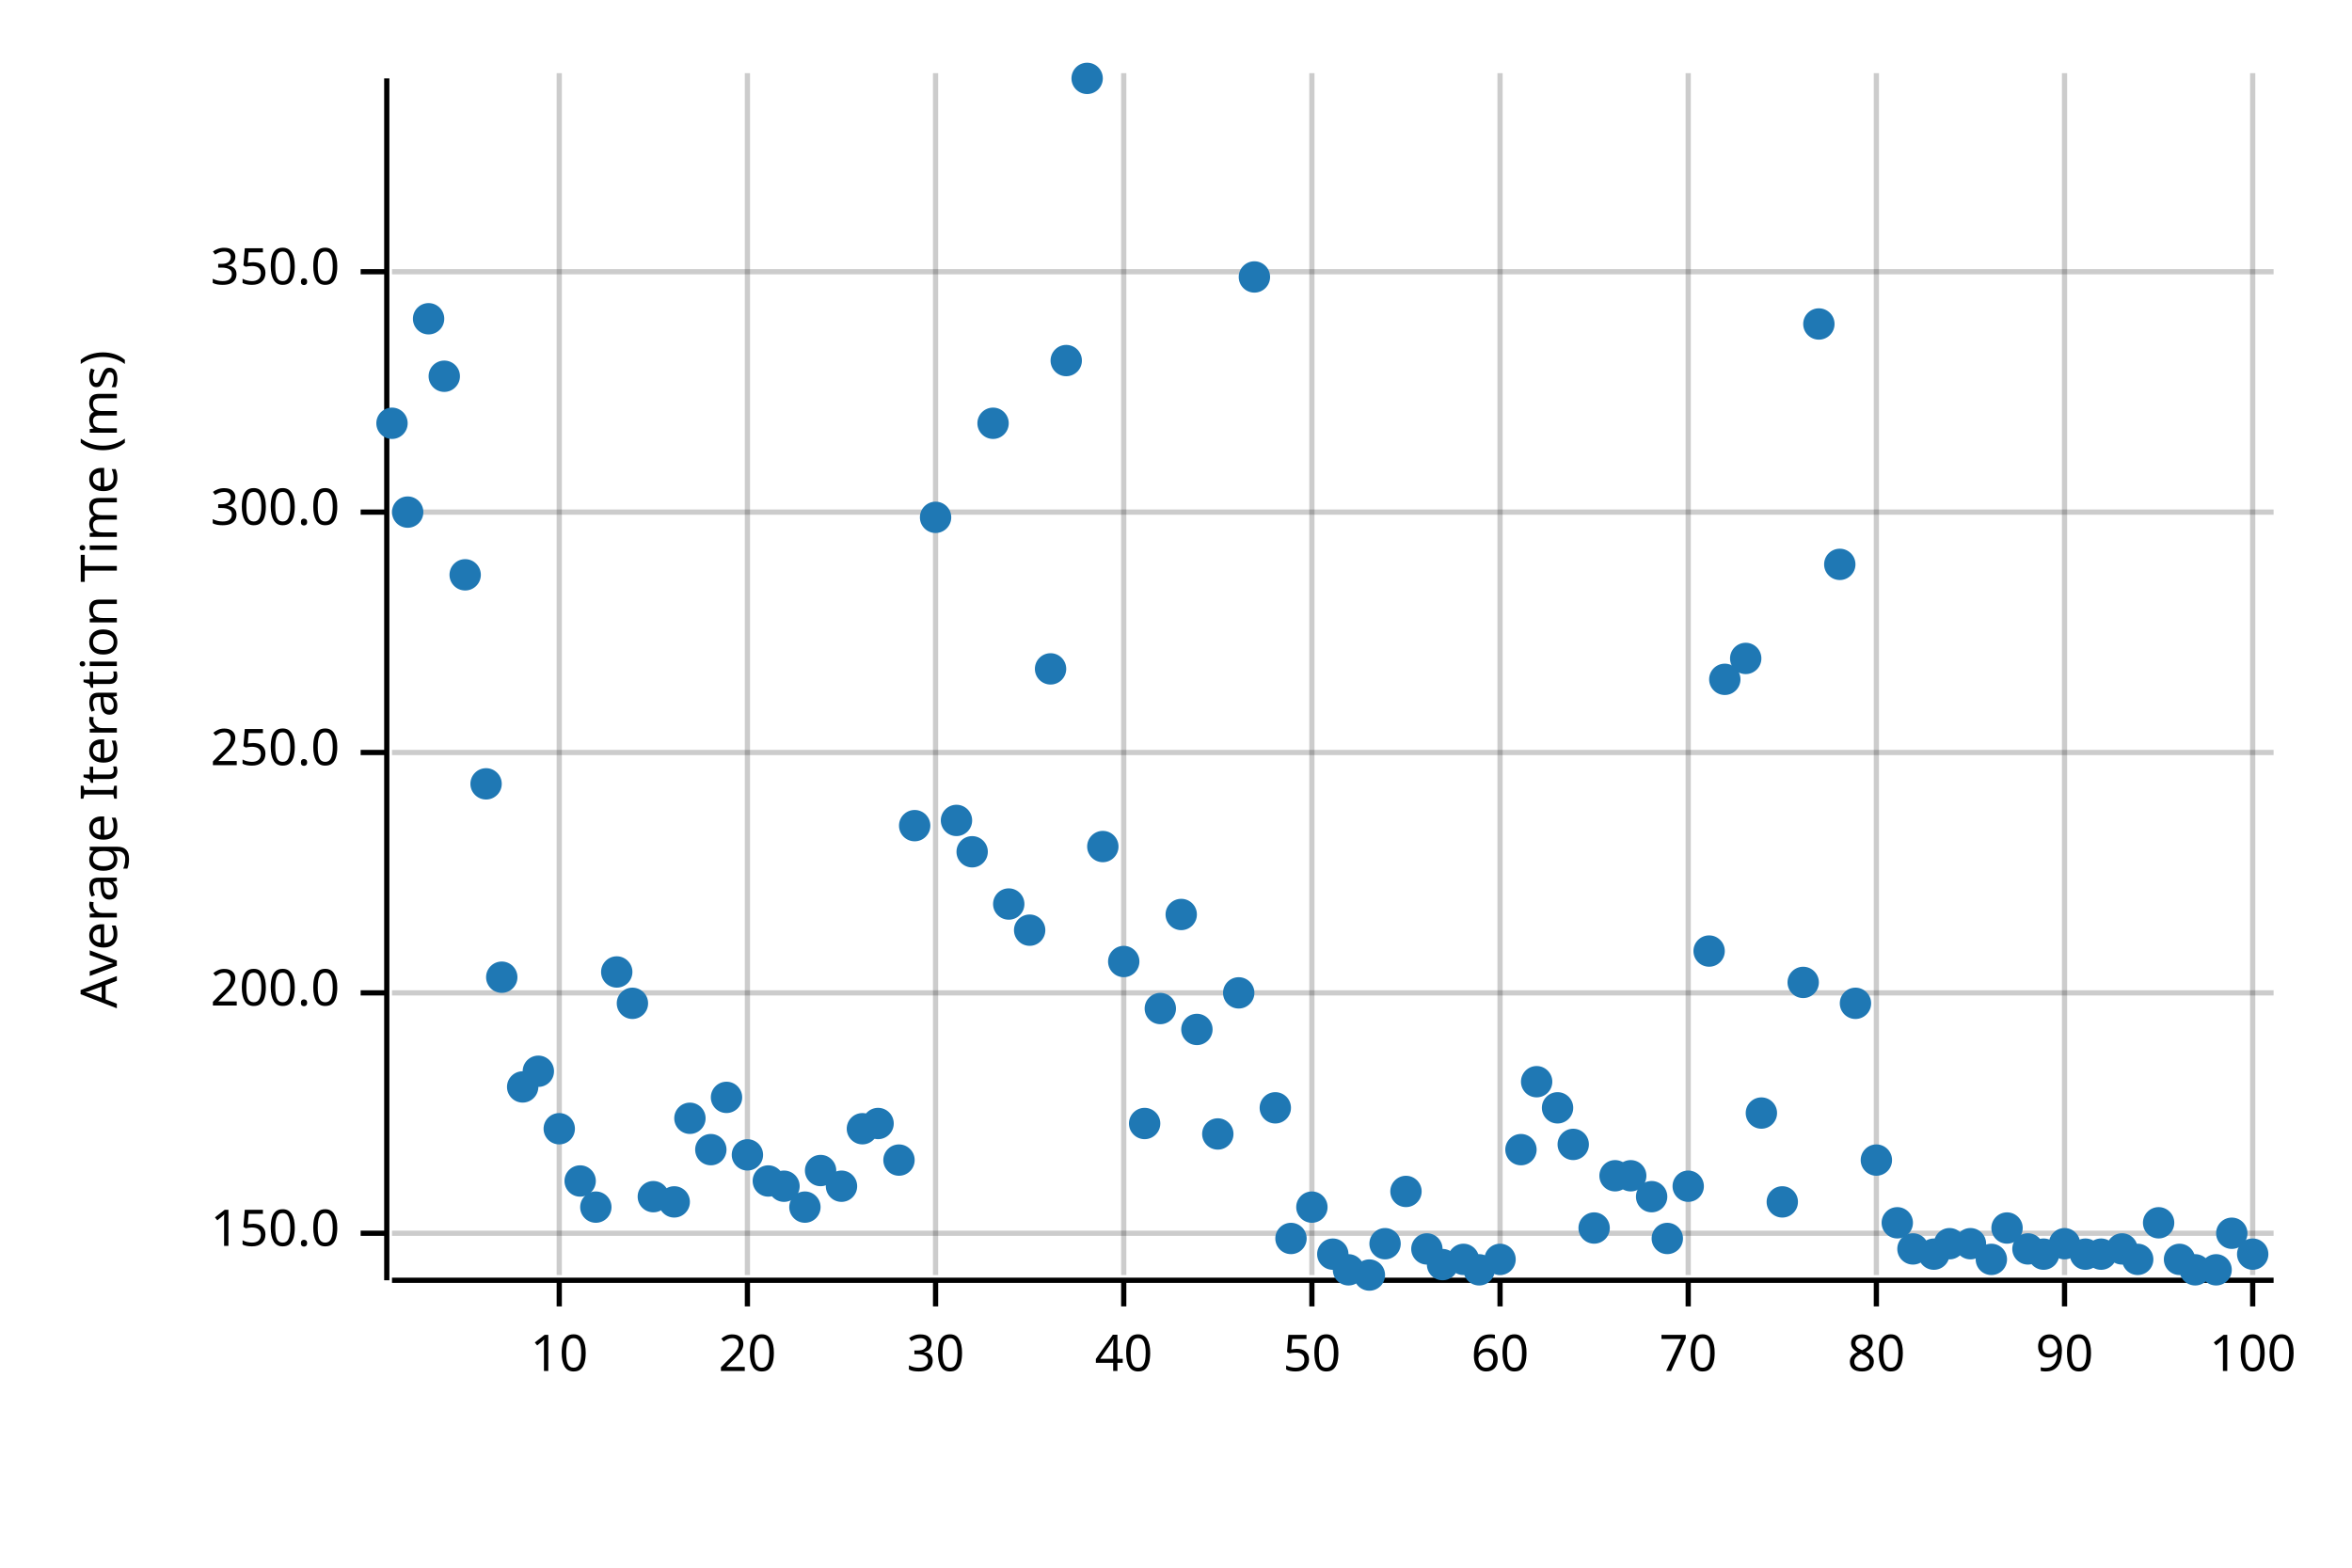
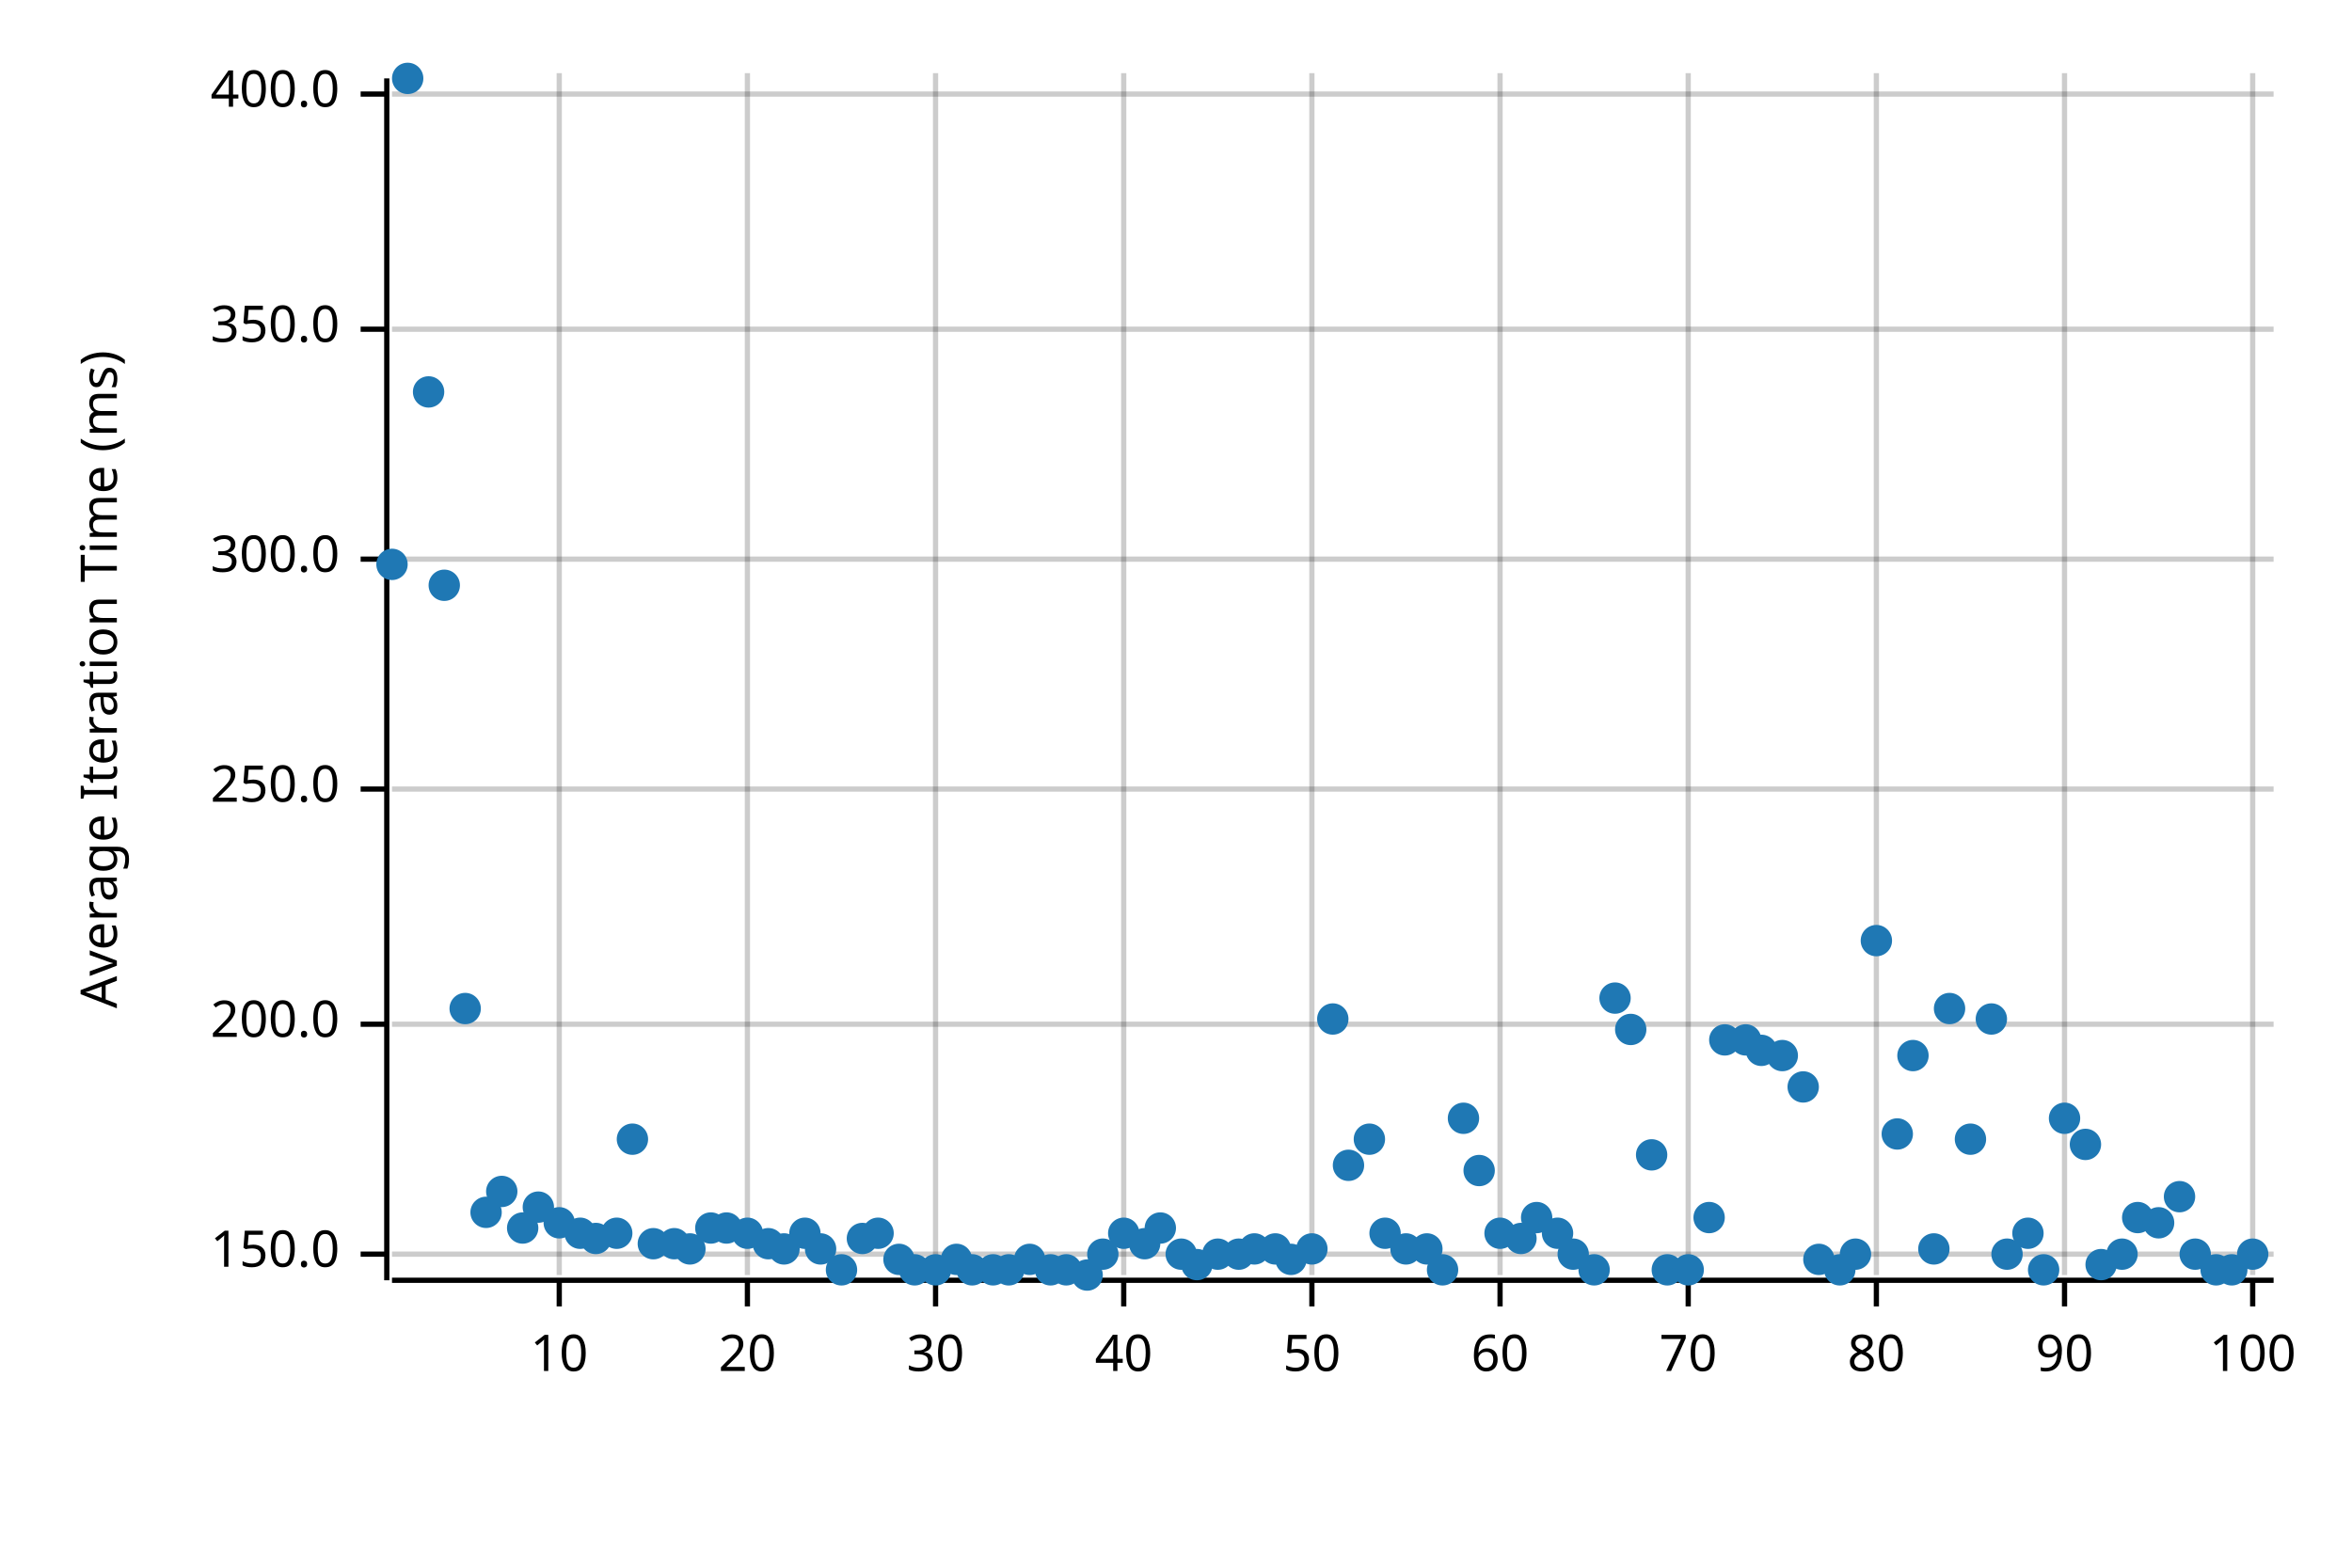
<svg xmlns="http://www.w3.org/2000/svg" width="450" height="300" viewBox="0 0 450 300">
  <text x="15" y="130" dy="0.76em" text-anchor="middle" font-family="sans-serif" font-size="9.677" opacity="1" fill="#000000" transform="rotate(270, 15, 130)">
Average Iteration Time (ms)
</text>
  <line opacity="0.2" stroke="#000000" stroke-width="1" x1="107" y1="244" x2="107" y2="14" />
  <line opacity="0.2" stroke="#000000" stroke-width="1" x1="143" y1="244" x2="143" y2="14" />
  <line opacity="0.2" stroke="#000000" stroke-width="1" x1="179" y1="244" x2="179" y2="14" />
  <line opacity="0.2" stroke="#000000" stroke-width="1" x1="215" y1="244" x2="215" y2="14" />
  <line opacity="0.2" stroke="#000000" stroke-width="1" x1="251" y1="244" x2="251" y2="14" />
  <line opacity="0.2" stroke="#000000" stroke-width="1" x1="287" y1="244" x2="287" y2="14" />
  <line opacity="0.2" stroke="#000000" stroke-width="1" x1="323" y1="244" x2="323" y2="14" />
  <line opacity="0.2" stroke="#000000" stroke-width="1" x1="359" y1="244" x2="359" y2="14" />
  <line opacity="0.2" stroke="#000000" stroke-width="1" x1="395" y1="244" x2="395" y2="14" />
  <line opacity="0.2" stroke="#000000" stroke-width="1" x1="431" y1="244" x2="431" y2="14" />
-   <line opacity="0.2" stroke="#000000" stroke-width="1" x1="75" y1="236" x2="435" y2="236" />
-   <line opacity="0.2" stroke="#000000" stroke-width="1" x1="75" y1="190" x2="435" y2="190" />
-   <line opacity="0.2" stroke="#000000" stroke-width="1" x1="75" y1="144" x2="435" y2="144" />
-   <line opacity="0.2" stroke="#000000" stroke-width="1" x1="75" y1="98" x2="435" y2="98" />
-   <line opacity="0.2" stroke="#000000" stroke-width="1" x1="75" y1="52" x2="435" y2="52" />
+   <line opacity="0.2" stroke="#000000" stroke-width="1" x1="75" y1="240" x2="435" y2="240" />
+   <line opacity="0.2" stroke="#000000" stroke-width="1" x1="75" y1="196" x2="435" y2="196" />
+   <line opacity="0.2" stroke="#000000" stroke-width="1" x1="75" y1="151" x2="435" y2="151" />
+   <line opacity="0.2" stroke="#000000" stroke-width="1" x1="75" y1="107" x2="435" y2="107" />
+   <line opacity="0.2" stroke="#000000" stroke-width="1" x1="75" y1="63" x2="435" y2="63" />
+   <line opacity="0.2" stroke="#000000" stroke-width="1" x1="75" y1="18" x2="435" y2="18" />
  <polyline fill="none" opacity="1" stroke="#000000" stroke-width="1" points="74,15 74,245 " />
-   <text x="65" y="236" dy="0.5ex" text-anchor="end" font-family="sans-serif" font-size="9.677" opacity="1" fill="#000000">
+   <text x="65" y="240" dy="0.5ex" text-anchor="end" font-family="sans-serif" font-size="9.677" opacity="1" fill="#000000">
150.0
</text>
-   <polyline fill="none" opacity="1" stroke="#000000" stroke-width="1" points="69,236 74,236 " />
-   <text x="65" y="190" dy="0.5ex" text-anchor="end" font-family="sans-serif" font-size="9.677" opacity="1" fill="#000000">
+   <polyline fill="none" opacity="1" stroke="#000000" stroke-width="1" points="69,240 74,240 " />
+   <text x="65" y="196" dy="0.5ex" text-anchor="end" font-family="sans-serif" font-size="9.677" opacity="1" fill="#000000">
200.0
</text>
-   <polyline fill="none" opacity="1" stroke="#000000" stroke-width="1" points="69,190 74,190 " />
-   <text x="65" y="144" dy="0.5ex" text-anchor="end" font-family="sans-serif" font-size="9.677" opacity="1" fill="#000000">
+   <polyline fill="none" opacity="1" stroke="#000000" stroke-width="1" points="69,196 74,196 " />
+   <text x="65" y="151" dy="0.5ex" text-anchor="end" font-family="sans-serif" font-size="9.677" opacity="1" fill="#000000">
250.0
</text>
-   <polyline fill="none" opacity="1" stroke="#000000" stroke-width="1" points="69,144 74,144 " />
-   <text x="65" y="98" dy="0.5ex" text-anchor="end" font-family="sans-serif" font-size="9.677" opacity="1" fill="#000000">
+   <polyline fill="none" opacity="1" stroke="#000000" stroke-width="1" points="69,151 74,151 " />
+   <text x="65" y="107" dy="0.5ex" text-anchor="end" font-family="sans-serif" font-size="9.677" opacity="1" fill="#000000">
300.0
</text>
-   <polyline fill="none" opacity="1" stroke="#000000" stroke-width="1" points="69,98 74,98 " />
-   <text x="65" y="52" dy="0.5ex" text-anchor="end" font-family="sans-serif" font-size="9.677" opacity="1" fill="#000000">
+   <polyline fill="none" opacity="1" stroke="#000000" stroke-width="1" points="69,107 74,107 " />
+   <text x="65" y="63" dy="0.5ex" text-anchor="end" font-family="sans-serif" font-size="9.677" opacity="1" fill="#000000">
350.0
</text>
-   <polyline fill="none" opacity="1" stroke="#000000" stroke-width="1" points="69,52 74,52 " />
+   <polyline fill="none" opacity="1" stroke="#000000" stroke-width="1" points="69,63 74,63 " />
+   <text x="65" y="18" dy="0.5ex" text-anchor="end" font-family="sans-serif" font-size="9.677" opacity="1" fill="#000000">
+ 400.0
+ </text>
+   <polyline fill="none" opacity="1" stroke="#000000" stroke-width="1" points="69,18 74,18 " />
  <polyline fill="none" opacity="1" stroke="#000000" stroke-width="1" points="75,245 435,245 " />
  <text x="107" y="255" dy="0.76em" text-anchor="middle" font-family="sans-serif" font-size="9.677" opacity="1" fill="#000000">
10
</text>
  <polyline fill="none" opacity="1" stroke="#000000" stroke-width="1" points="107,245 107,250 " />
  <text x="143" y="255" dy="0.76em" text-anchor="middle" font-family="sans-serif" font-size="9.677" opacity="1" fill="#000000">
20
</text>
  <polyline fill="none" opacity="1" stroke="#000000" stroke-width="1" points="143,245 143,250 " />
  <text x="179" y="255" dy="0.76em" text-anchor="middle" font-family="sans-serif" font-size="9.677" opacity="1" fill="#000000">
30
</text>
  <polyline fill="none" opacity="1" stroke="#000000" stroke-width="1" points="179,245 179,250 " />
  <text x="215" y="255" dy="0.76em" text-anchor="middle" font-family="sans-serif" font-size="9.677" opacity="1" fill="#000000">
40
</text>
  <polyline fill="none" opacity="1" stroke="#000000" stroke-width="1" points="215,245 215,250 " />
  <text x="251" y="255" dy="0.76em" text-anchor="middle" font-family="sans-serif" font-size="9.677" opacity="1" fill="#000000">
50
</text>
  <polyline fill="none" opacity="1" stroke="#000000" stroke-width="1" points="251,245 251,250 " />
  <text x="287" y="255" dy="0.76em" text-anchor="middle" font-family="sans-serif" font-size="9.677" opacity="1" fill="#000000">
60
</text>
  <polyline fill="none" opacity="1" stroke="#000000" stroke-width="1" points="287,245 287,250 " />
  <text x="323" y="255" dy="0.76em" text-anchor="middle" font-family="sans-serif" font-size="9.677" opacity="1" fill="#000000">
70
</text>
  <polyline fill="none" opacity="1" stroke="#000000" stroke-width="1" points="323,245 323,250 " />
  <text x="359" y="255" dy="0.76em" text-anchor="middle" font-family="sans-serif" font-size="9.677" opacity="1" fill="#000000">
80
</text>
  <polyline fill="none" opacity="1" stroke="#000000" stroke-width="1" points="359,245 359,250 " />
  <text x="395" y="255" dy="0.76em" text-anchor="middle" font-family="sans-serif" font-size="9.677" opacity="1" fill="#000000">
90
</text>
  <polyline fill="none" opacity="1" stroke="#000000" stroke-width="1" points="395,245 395,250 " />
  <text x="431" y="255" dy="0.76em" text-anchor="middle" font-family="sans-serif" font-size="9.677" opacity="1" fill="#000000">
100
</text>
  <polyline fill="none" opacity="1" stroke="#000000" stroke-width="1" points="431,245 431,250 " />
-   <circle cx="75" cy="81" r="3" opacity="1" fill="#1F78B4" stroke="none" stroke-width="1" />
-   <circle cx="78" cy="98" r="3" opacity="1" fill="#1F78B4" stroke="none" stroke-width="1" />
-   <circle cx="82" cy="61" r="3" opacity="1" fill="#1F78B4" stroke="none" stroke-width="1" />
-   <circle cx="85" cy="72" r="3" opacity="1" fill="#1F78B4" stroke="none" stroke-width="1" />
-   <circle cx="89" cy="110" r="3" opacity="1" fill="#1F78B4" stroke="none" stroke-width="1" />
-   <circle cx="93" cy="150" r="3" opacity="1" fill="#1F78B4" stroke="none" stroke-width="1" />
-   <circle cx="96" cy="187" r="3" opacity="1" fill="#1F78B4" stroke="none" stroke-width="1" />
-   <circle cx="100" cy="208" r="3" opacity="1" fill="#1F78B4" stroke="none" stroke-width="1" />
-   <circle cx="103" cy="205" r="3" opacity="1" fill="#1F78B4" stroke="none" stroke-width="1" />
-   <circle cx="107" cy="216" r="3" opacity="1" fill="#1F78B4" stroke="none" stroke-width="1" />
-   <circle cx="111" cy="226" r="3" opacity="1" fill="#1F78B4" stroke="none" stroke-width="1" />
-   <circle cx="114" cy="231" r="3" opacity="1" fill="#1F78B4" stroke="none" stroke-width="1" />
-   <circle cx="118" cy="186" r="3" opacity="1" fill="#1F78B4" stroke="none" stroke-width="1" />
-   <circle cx="121" cy="192" r="3" opacity="1" fill="#1F78B4" stroke="none" stroke-width="1" />
-   <circle cx="125" cy="229" r="3" opacity="1" fill="#1F78B4" stroke="none" stroke-width="1" />
-   <circle cx="129" cy="230" r="3" opacity="1" fill="#1F78B4" stroke="none" stroke-width="1" />
-   <circle cx="132" cy="214" r="3" opacity="1" fill="#1F78B4" stroke="none" stroke-width="1" />
-   <circle cx="136" cy="220" r="3" opacity="1" fill="#1F78B4" stroke="none" stroke-width="1" />
-   <circle cx="139" cy="210" r="3" opacity="1" fill="#1F78B4" stroke="none" stroke-width="1" />
-   <circle cx="143" cy="221" r="3" opacity="1" fill="#1F78B4" stroke="none" stroke-width="1" />
-   <circle cx="147" cy="226" r="3" opacity="1" fill="#1F78B4" stroke="none" stroke-width="1" />
-   <circle cx="150" cy="227" r="3" opacity="1" fill="#1F78B4" stroke="none" stroke-width="1" />
-   <circle cx="154" cy="231" r="3" opacity="1" fill="#1F78B4" stroke="none" stroke-width="1" />
-   <circle cx="157" cy="224" r="3" opacity="1" fill="#1F78B4" stroke="none" stroke-width="1" />
-   <circle cx="161" cy="227" r="3" opacity="1" fill="#1F78B4" stroke="none" stroke-width="1" />
-   <circle cx="165" cy="216" r="3" opacity="1" fill="#1F78B4" stroke="none" stroke-width="1" />
-   <circle cx="168" cy="215" r="3" opacity="1" fill="#1F78B4" stroke="none" stroke-width="1" />
-   <circle cx="172" cy="222" r="3" opacity="1" fill="#1F78B4" stroke="none" stroke-width="1" />
-   <circle cx="175" cy="158" r="3" opacity="1" fill="#1F78B4" stroke="none" stroke-width="1" />
-   <circle cx="179" cy="99" r="3" opacity="1" fill="#1F78B4" stroke="none" stroke-width="1" />
-   <circle cx="183" cy="157" r="3" opacity="1" fill="#1F78B4" stroke="none" stroke-width="1" />
-   <circle cx="186" cy="163" r="3" opacity="1" fill="#1F78B4" stroke="none" stroke-width="1" />
-   <circle cx="190" cy="81" r="3" opacity="1" fill="#1F78B4" stroke="none" stroke-width="1" />
-   <circle cx="193" cy="173" r="3" opacity="1" fill="#1F78B4" stroke="none" stroke-width="1" />
-   <circle cx="197" cy="178" r="3" opacity="1" fill="#1F78B4" stroke="none" stroke-width="1" />
-   <circle cx="201" cy="128" r="3" opacity="1" fill="#1F78B4" stroke="none" stroke-width="1" />
-   <circle cx="204" cy="69" r="3" opacity="1" fill="#1F78B4" stroke="none" stroke-width="1" />
-   <circle cx="208" cy="15" r="3" opacity="1" fill="#1F78B4" stroke="none" stroke-width="1" />
-   <circle cx="211" cy="162" r="3" opacity="1" fill="#1F78B4" stroke="none" stroke-width="1" />
-   <circle cx="215" cy="184" r="3" opacity="1" fill="#1F78B4" stroke="none" stroke-width="1" />
-   <circle cx="219" cy="215" r="3" opacity="1" fill="#1F78B4" stroke="none" stroke-width="1" />
-   <circle cx="222" cy="193" r="3" opacity="1" fill="#1F78B4" stroke="none" stroke-width="1" />
-   <circle cx="226" cy="175" r="3" opacity="1" fill="#1F78B4" stroke="none" stroke-width="1" />
-   <circle cx="229" cy="197" r="3" opacity="1" fill="#1F78B4" stroke="none" stroke-width="1" />
-   <circle cx="233" cy="217" r="3" opacity="1" fill="#1F78B4" stroke="none" stroke-width="1" />
-   <circle cx="237" cy="190" r="3" opacity="1" fill="#1F78B4" stroke="none" stroke-width="1" />
-   <circle cx="240" cy="53" r="3" opacity="1" fill="#1F78B4" stroke="none" stroke-width="1" />
-   <circle cx="244" cy="212" r="3" opacity="1" fill="#1F78B4" stroke="none" stroke-width="1" />
-   <circle cx="247" cy="237" r="3" opacity="1" fill="#1F78B4" stroke="none" stroke-width="1" />
-   <circle cx="251" cy="231" r="3" opacity="1" fill="#1F78B4" stroke="none" stroke-width="1" />
-   <circle cx="255" cy="240" r="3" opacity="1" fill="#1F78B4" stroke="none" stroke-width="1" />
-   <circle cx="258" cy="243" r="3" opacity="1" fill="#1F78B4" stroke="none" stroke-width="1" />
-   <circle cx="262" cy="244" r="3" opacity="1" fill="#1F78B4" stroke="none" stroke-width="1" />
-   <circle cx="265" cy="238" r="3" opacity="1" fill="#1F78B4" stroke="none" stroke-width="1" />
-   <circle cx="269" cy="228" r="3" opacity="1" fill="#1F78B4" stroke="none" stroke-width="1" />
+   <circle cx="75" cy="108" r="3" opacity="1" fill="#1F78B4" stroke="none" stroke-width="1" />
+   <circle cx="78" cy="15" r="3" opacity="1" fill="#1F78B4" stroke="none" stroke-width="1" />
+   <circle cx="82" cy="75" r="3" opacity="1" fill="#1F78B4" stroke="none" stroke-width="1" />
+   <circle cx="85" cy="112" r="3" opacity="1" fill="#1F78B4" stroke="none" stroke-width="1" />
+   <circle cx="89" cy="193" r="3" opacity="1" fill="#1F78B4" stroke="none" stroke-width="1" />
+   <circle cx="93" cy="232" r="3" opacity="1" fill="#1F78B4" stroke="none" stroke-width="1" />
+   <circle cx="96" cy="228" r="3" opacity="1" fill="#1F78B4" stroke="none" stroke-width="1" />
+   <circle cx="100" cy="235" r="3" opacity="1" fill="#1F78B4" stroke="none" stroke-width="1" />
+   <circle cx="103" cy="231" r="3" opacity="1" fill="#1F78B4" stroke="none" stroke-width="1" />
+   <circle cx="107" cy="234" r="3" opacity="1" fill="#1F78B4" stroke="none" stroke-width="1" />
+   <circle cx="111" cy="236" r="3" opacity="1" fill="#1F78B4" stroke="none" stroke-width="1" />
+   <circle cx="114" cy="237" r="3" opacity="1" fill="#1F78B4" stroke="none" stroke-width="1" />
+   <circle cx="118" cy="236" r="3" opacity="1" fill="#1F78B4" stroke="none" stroke-width="1" />
+   <circle cx="121" cy="218" r="3" opacity="1" fill="#1F78B4" stroke="none" stroke-width="1" />
+   <circle cx="125" cy="238" r="3" opacity="1" fill="#1F78B4" stroke="none" stroke-width="1" />
+   <circle cx="129" cy="238" r="3" opacity="1" fill="#1F78B4" stroke="none" stroke-width="1" />
+   <circle cx="132" cy="239" r="3" opacity="1" fill="#1F78B4" stroke="none" stroke-width="1" />
+   <circle cx="136" cy="235" r="3" opacity="1" fill="#1F78B4" stroke="none" stroke-width="1" />
+   <circle cx="139" cy="235" r="3" opacity="1" fill="#1F78B4" stroke="none" stroke-width="1" />
+   <circle cx="143" cy="236" r="3" opacity="1" fill="#1F78B4" stroke="none" stroke-width="1" />
+   <circle cx="147" cy="238" r="3" opacity="1" fill="#1F78B4" stroke="none" stroke-width="1" />
+   <circle cx="150" cy="239" r="3" opacity="1" fill="#1F78B4" stroke="none" stroke-width="1" />
+   <circle cx="154" cy="236" r="3" opacity="1" fill="#1F78B4" stroke="none" stroke-width="1" />
+   <circle cx="157" cy="239" r="3" opacity="1" fill="#1F78B4" stroke="none" stroke-width="1" />
+   <circle cx="161" cy="243" r="3" opacity="1" fill="#1F78B4" stroke="none" stroke-width="1" />
+   <circle cx="165" cy="237" r="3" opacity="1" fill="#1F78B4" stroke="none" stroke-width="1" />
+   <circle cx="168" cy="236" r="3" opacity="1" fill="#1F78B4" stroke="none" stroke-width="1" />
+   <circle cx="172" cy="241" r="3" opacity="1" fill="#1F78B4" stroke="none" stroke-width="1" />
+   <circle cx="175" cy="243" r="3" opacity="1" fill="#1F78B4" stroke="none" stroke-width="1" />
+   <circle cx="179" cy="243" r="3" opacity="1" fill="#1F78B4" stroke="none" stroke-width="1" />
+   <circle cx="183" cy="241" r="3" opacity="1" fill="#1F78B4" stroke="none" stroke-width="1" />
+   <circle cx="186" cy="243" r="3" opacity="1" fill="#1F78B4" stroke="none" stroke-width="1" />
+   <circle cx="190" cy="243" r="3" opacity="1" fill="#1F78B4" stroke="none" stroke-width="1" />
+   <circle cx="193" cy="243" r="3" opacity="1" fill="#1F78B4" stroke="none" stroke-width="1" />
+   <circle cx="197" cy="241" r="3" opacity="1" fill="#1F78B4" stroke="none" stroke-width="1" />
+   <circle cx="201" cy="243" r="3" opacity="1" fill="#1F78B4" stroke="none" stroke-width="1" />
+   <circle cx="204" cy="243" r="3" opacity="1" fill="#1F78B4" stroke="none" stroke-width="1" />
+   <circle cx="208" cy="244" r="3" opacity="1" fill="#1F78B4" stroke="none" stroke-width="1" />
+   <circle cx="211" cy="240" r="3" opacity="1" fill="#1F78B4" stroke="none" stroke-width="1" />
+   <circle cx="215" cy="236" r="3" opacity="1" fill="#1F78B4" stroke="none" stroke-width="1" />
+   <circle cx="219" cy="238" r="3" opacity="1" fill="#1F78B4" stroke="none" stroke-width="1" />
+   <circle cx="222" cy="235" r="3" opacity="1" fill="#1F78B4" stroke="none" stroke-width="1" />
+   <circle cx="226" cy="240" r="3" opacity="1" fill="#1F78B4" stroke="none" stroke-width="1" />
+   <circle cx="229" cy="242" r="3" opacity="1" fill="#1F78B4" stroke="none" stroke-width="1" />
+   <circle cx="233" cy="240" r="3" opacity="1" fill="#1F78B4" stroke="none" stroke-width="1" />
+   <circle cx="237" cy="240" r="3" opacity="1" fill="#1F78B4" stroke="none" stroke-width="1" />
+   <circle cx="240" cy="239" r="3" opacity="1" fill="#1F78B4" stroke="none" stroke-width="1" />
+   <circle cx="244" cy="239" r="3" opacity="1" fill="#1F78B4" stroke="none" stroke-width="1" />
+   <circle cx="247" cy="241" r="3" opacity="1" fill="#1F78B4" stroke="none" stroke-width="1" />
+   <circle cx="251" cy="239" r="3" opacity="1" fill="#1F78B4" stroke="none" stroke-width="1" />
+   <circle cx="255" cy="195" r="3" opacity="1" fill="#1F78B4" stroke="none" stroke-width="1" />
+   <circle cx="258" cy="223" r="3" opacity="1" fill="#1F78B4" stroke="none" stroke-width="1" />
+   <circle cx="262" cy="218" r="3" opacity="1" fill="#1F78B4" stroke="none" stroke-width="1" />
+   <circle cx="265" cy="236" r="3" opacity="1" fill="#1F78B4" stroke="none" stroke-width="1" />
+   <circle cx="269" cy="239" r="3" opacity="1" fill="#1F78B4" stroke="none" stroke-width="1" />
  <circle cx="273" cy="239" r="3" opacity="1" fill="#1F78B4" stroke="none" stroke-width="1" />
-   <circle cx="276" cy="242" r="3" opacity="1" fill="#1F78B4" stroke="none" stroke-width="1" />
-   <circle cx="280" cy="241" r="3" opacity="1" fill="#1F78B4" stroke="none" stroke-width="1" />
-   <circle cx="283" cy="243" r="3" opacity="1" fill="#1F78B4" stroke="none" stroke-width="1" />
-   <circle cx="287" cy="241" r="3" opacity="1" fill="#1F78B4" stroke="none" stroke-width="1" />
-   <circle cx="291" cy="220" r="3" opacity="1" fill="#1F78B4" stroke="none" stroke-width="1" />
-   <circle cx="294" cy="207" r="3" opacity="1" fill="#1F78B4" stroke="none" stroke-width="1" />
-   <circle cx="298" cy="212" r="3" opacity="1" fill="#1F78B4" stroke="none" stroke-width="1" />
-   <circle cx="301" cy="219" r="3" opacity="1" fill="#1F78B4" stroke="none" stroke-width="1" />
-   <circle cx="305" cy="235" r="3" opacity="1" fill="#1F78B4" stroke="none" stroke-width="1" />
-   <circle cx="309" cy="225" r="3" opacity="1" fill="#1F78B4" stroke="none" stroke-width="1" />
-   <circle cx="312" cy="225" r="3" opacity="1" fill="#1F78B4" stroke="none" stroke-width="1" />
-   <circle cx="316" cy="229" r="3" opacity="1" fill="#1F78B4" stroke="none" stroke-width="1" />
-   <circle cx="319" cy="237" r="3" opacity="1" fill="#1F78B4" stroke="none" stroke-width="1" />
-   <circle cx="323" cy="227" r="3" opacity="1" fill="#1F78B4" stroke="none" stroke-width="1" />
-   <circle cx="327" cy="182" r="3" opacity="1" fill="#1F78B4" stroke="none" stroke-width="1" />
-   <circle cx="330" cy="130" r="3" opacity="1" fill="#1F78B4" stroke="none" stroke-width="1" />
-   <circle cx="334" cy="126" r="3" opacity="1" fill="#1F78B4" stroke="none" stroke-width="1" />
-   <circle cx="337" cy="213" r="3" opacity="1" fill="#1F78B4" stroke="none" stroke-width="1" />
-   <circle cx="341" cy="230" r="3" opacity="1" fill="#1F78B4" stroke="none" stroke-width="1" />
-   <circle cx="345" cy="188" r="3" opacity="1" fill="#1F78B4" stroke="none" stroke-width="1" />
-   <circle cx="348" cy="62" r="3" opacity="1" fill="#1F78B4" stroke="none" stroke-width="1" />
-   <circle cx="352" cy="108" r="3" opacity="1" fill="#1F78B4" stroke="none" stroke-width="1" />
-   <circle cx="355" cy="192" r="3" opacity="1" fill="#1F78B4" stroke="none" stroke-width="1" />
-   <circle cx="359" cy="222" r="3" opacity="1" fill="#1F78B4" stroke="none" stroke-width="1" />
-   <circle cx="363" cy="234" r="3" opacity="1" fill="#1F78B4" stroke="none" stroke-width="1" />
-   <circle cx="366" cy="239" r="3" opacity="1" fill="#1F78B4" stroke="none" stroke-width="1" />
-   <circle cx="370" cy="240" r="3" opacity="1" fill="#1F78B4" stroke="none" stroke-width="1" />
-   <circle cx="373" cy="238" r="3" opacity="1" fill="#1F78B4" stroke="none" stroke-width="1" />
-   <circle cx="377" cy="238" r="3" opacity="1" fill="#1F78B4" stroke="none" stroke-width="1" />
-   <circle cx="381" cy="241" r="3" opacity="1" fill="#1F78B4" stroke="none" stroke-width="1" />
-   <circle cx="384" cy="235" r="3" opacity="1" fill="#1F78B4" stroke="none" stroke-width="1" />
-   <circle cx="388" cy="239" r="3" opacity="1" fill="#1F78B4" stroke="none" stroke-width="1" />
-   <circle cx="391" cy="240" r="3" opacity="1" fill="#1F78B4" stroke="none" stroke-width="1" />
-   <circle cx="395" cy="238" r="3" opacity="1" fill="#1F78B4" stroke="none" stroke-width="1" />
-   <circle cx="399" cy="240" r="3" opacity="1" fill="#1F78B4" stroke="none" stroke-width="1" />
-   <circle cx="402" cy="240" r="3" opacity="1" fill="#1F78B4" stroke="none" stroke-width="1" />
-   <circle cx="406" cy="239" r="3" opacity="1" fill="#1F78B4" stroke="none" stroke-width="1" />
-   <circle cx="409" cy="241" r="3" opacity="1" fill="#1F78B4" stroke="none" stroke-width="1" />
+   <circle cx="276" cy="243" r="3" opacity="1" fill="#1F78B4" stroke="none" stroke-width="1" />
+   <circle cx="280" cy="214" r="3" opacity="1" fill="#1F78B4" stroke="none" stroke-width="1" />
+   <circle cx="283" cy="224" r="3" opacity="1" fill="#1F78B4" stroke="none" stroke-width="1" />
+   <circle cx="287" cy="236" r="3" opacity="1" fill="#1F78B4" stroke="none" stroke-width="1" />
+   <circle cx="291" cy="237" r="3" opacity="1" fill="#1F78B4" stroke="none" stroke-width="1" />
+   <circle cx="294" cy="233" r="3" opacity="1" fill="#1F78B4" stroke="none" stroke-width="1" />
+   <circle cx="298" cy="236" r="3" opacity="1" fill="#1F78B4" stroke="none" stroke-width="1" />
+   <circle cx="301" cy="240" r="3" opacity="1" fill="#1F78B4" stroke="none" stroke-width="1" />
+   <circle cx="305" cy="243" r="3" opacity="1" fill="#1F78B4" stroke="none" stroke-width="1" />
+   <circle cx="309" cy="191" r="3" opacity="1" fill="#1F78B4" stroke="none" stroke-width="1" />
+   <circle cx="312" cy="197" r="3" opacity="1" fill="#1F78B4" stroke="none" stroke-width="1" />
+   <circle cx="316" cy="221" r="3" opacity="1" fill="#1F78B4" stroke="none" stroke-width="1" />
+   <circle cx="319" cy="243" r="3" opacity="1" fill="#1F78B4" stroke="none" stroke-width="1" />
+   <circle cx="323" cy="243" r="3" opacity="1" fill="#1F78B4" stroke="none" stroke-width="1" />
+   <circle cx="327" cy="233" r="3" opacity="1" fill="#1F78B4" stroke="none" stroke-width="1" />
+   <circle cx="330" cy="199" r="3" opacity="1" fill="#1F78B4" stroke="none" stroke-width="1" />
+   <circle cx="334" cy="199" r="3" opacity="1" fill="#1F78B4" stroke="none" stroke-width="1" />
+   <circle cx="337" cy="201" r="3" opacity="1" fill="#1F78B4" stroke="none" stroke-width="1" />
+   <circle cx="341" cy="202" r="3" opacity="1" fill="#1F78B4" stroke="none" stroke-width="1" />
+   <circle cx="345" cy="208" r="3" opacity="1" fill="#1F78B4" stroke="none" stroke-width="1" />
+   <circle cx="348" cy="241" r="3" opacity="1" fill="#1F78B4" stroke="none" stroke-width="1" />
+   <circle cx="352" cy="243" r="3" opacity="1" fill="#1F78B4" stroke="none" stroke-width="1" />
+   <circle cx="355" cy="240" r="3" opacity="1" fill="#1F78B4" stroke="none" stroke-width="1" />
+   <circle cx="359" cy="180" r="3" opacity="1" fill="#1F78B4" stroke="none" stroke-width="1" />
+   <circle cx="363" cy="217" r="3" opacity="1" fill="#1F78B4" stroke="none" stroke-width="1" />
+   <circle cx="366" cy="202" r="3" opacity="1" fill="#1F78B4" stroke="none" stroke-width="1" />
+   <circle cx="370" cy="239" r="3" opacity="1" fill="#1F78B4" stroke="none" stroke-width="1" />
+   <circle cx="373" cy="193" r="3" opacity="1" fill="#1F78B4" stroke="none" stroke-width="1" />
+   <circle cx="377" cy="218" r="3" opacity="1" fill="#1F78B4" stroke="none" stroke-width="1" />
+   <circle cx="381" cy="195" r="3" opacity="1" fill="#1F78B4" stroke="none" stroke-width="1" />
+   <circle cx="384" cy="240" r="3" opacity="1" fill="#1F78B4" stroke="none" stroke-width="1" />
+   <circle cx="388" cy="236" r="3" opacity="1" fill="#1F78B4" stroke="none" stroke-width="1" />
+   <circle cx="391" cy="243" r="3" opacity="1" fill="#1F78B4" stroke="none" stroke-width="1" />
+   <circle cx="395" cy="214" r="3" opacity="1" fill="#1F78B4" stroke="none" stroke-width="1" />
+   <circle cx="399" cy="219" r="3" opacity="1" fill="#1F78B4" stroke="none" stroke-width="1" />
+   <circle cx="402" cy="242" r="3" opacity="1" fill="#1F78B4" stroke="none" stroke-width="1" />
+   <circle cx="406" cy="240" r="3" opacity="1" fill="#1F78B4" stroke="none" stroke-width="1" />
+   <circle cx="409" cy="233" r="3" opacity="1" fill="#1F78B4" stroke="none" stroke-width="1" />
  <circle cx="413" cy="234" r="3" opacity="1" fill="#1F78B4" stroke="none" stroke-width="1" />
-   <circle cx="417" cy="241" r="3" opacity="1" fill="#1F78B4" stroke="none" stroke-width="1" />
-   <circle cx="420" cy="243" r="3" opacity="1" fill="#1F78B4" stroke="none" stroke-width="1" />
+   <circle cx="417" cy="229" r="3" opacity="1" fill="#1F78B4" stroke="none" stroke-width="1" />
+   <circle cx="420" cy="240" r="3" opacity="1" fill="#1F78B4" stroke="none" stroke-width="1" />
  <circle cx="424" cy="243" r="3" opacity="1" fill="#1F78B4" stroke="none" stroke-width="1" />
-   <circle cx="427" cy="236" r="3" opacity="1" fill="#1F78B4" stroke="none" stroke-width="1" />
+   <circle cx="427" cy="243" r="3" opacity="1" fill="#1F78B4" stroke="none" stroke-width="1" />
  <circle cx="431" cy="240" r="3" opacity="1" fill="#1F78B4" stroke="none" stroke-width="1" />
</svg>
